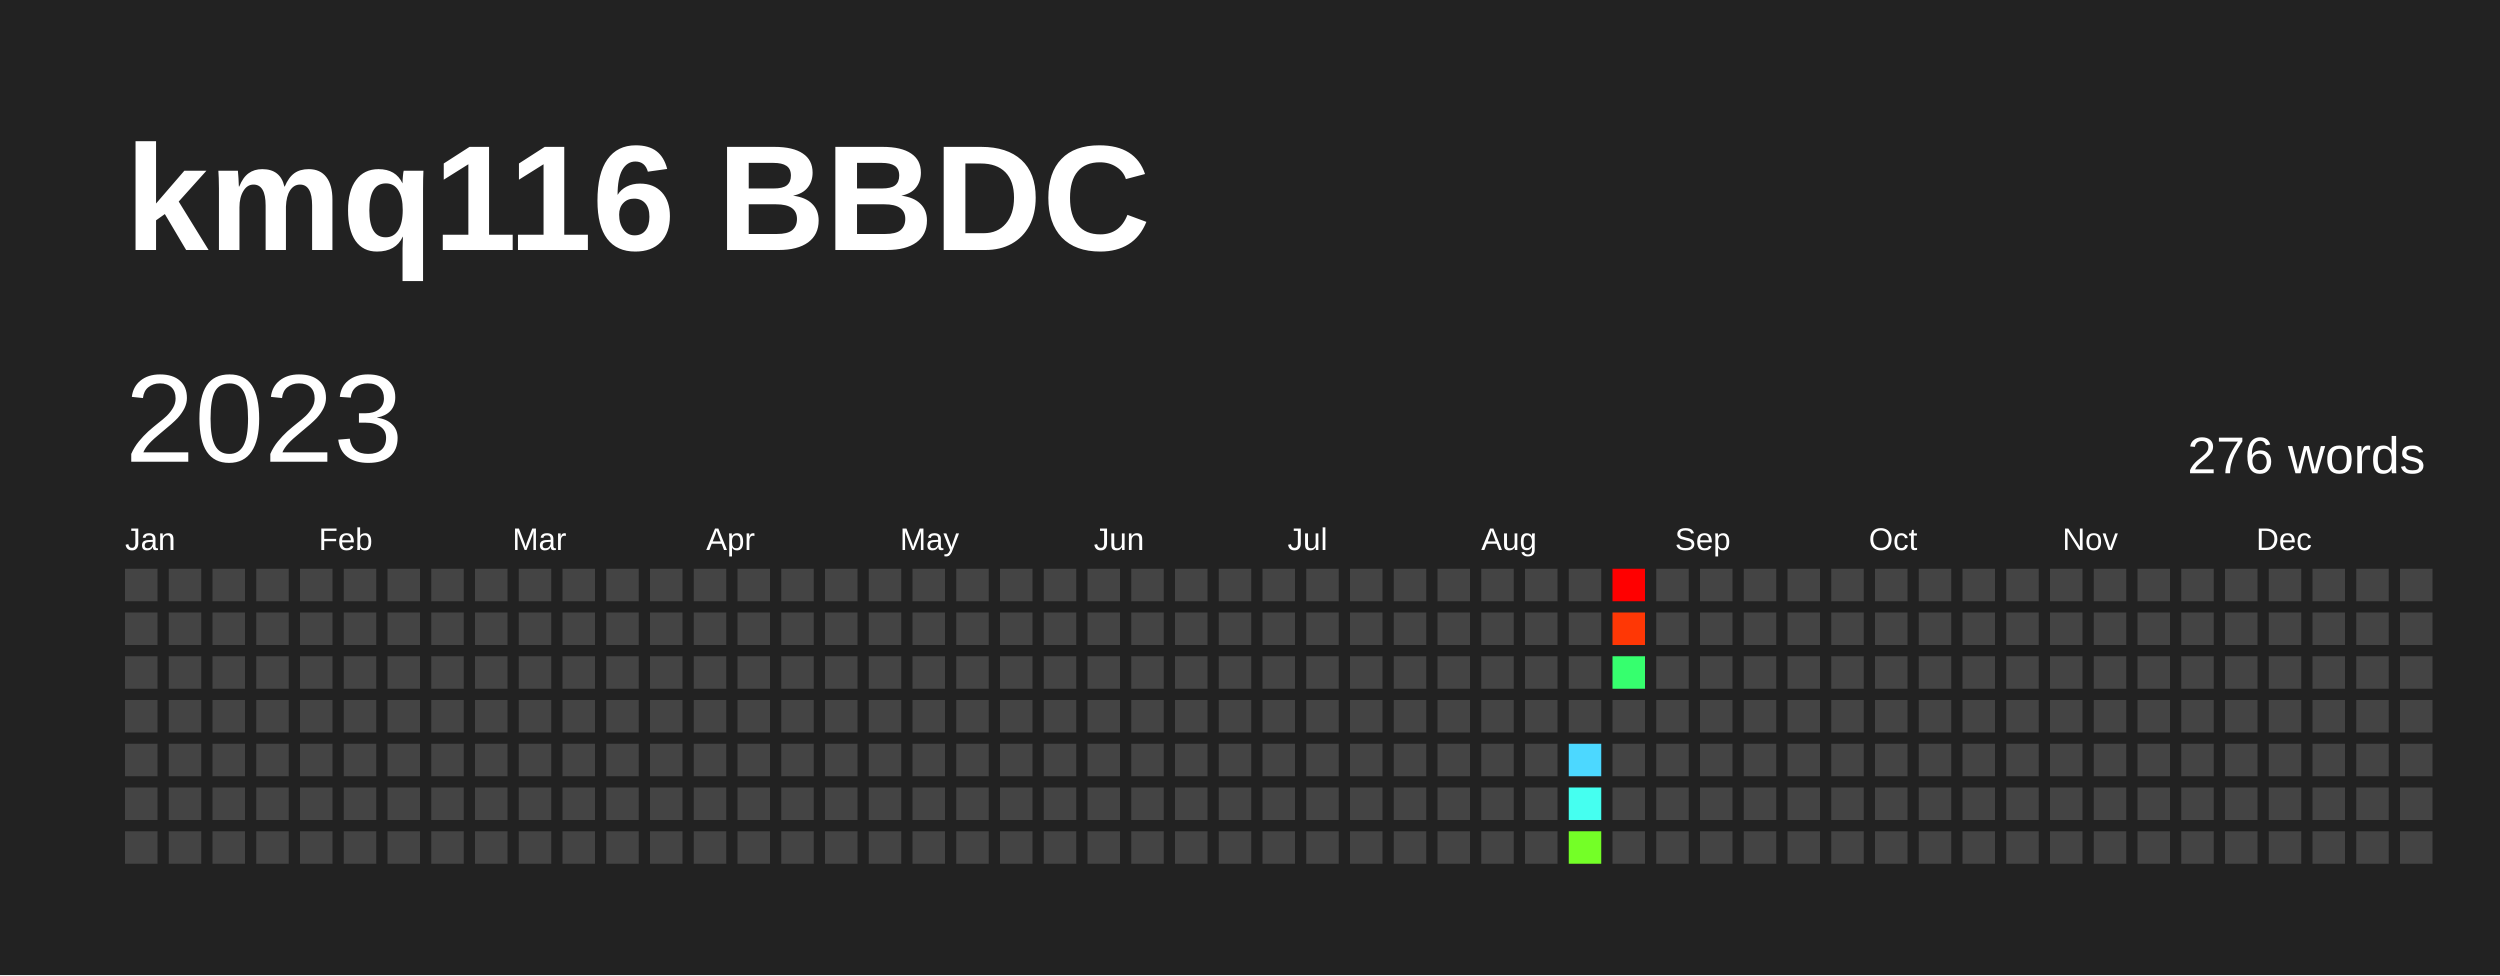
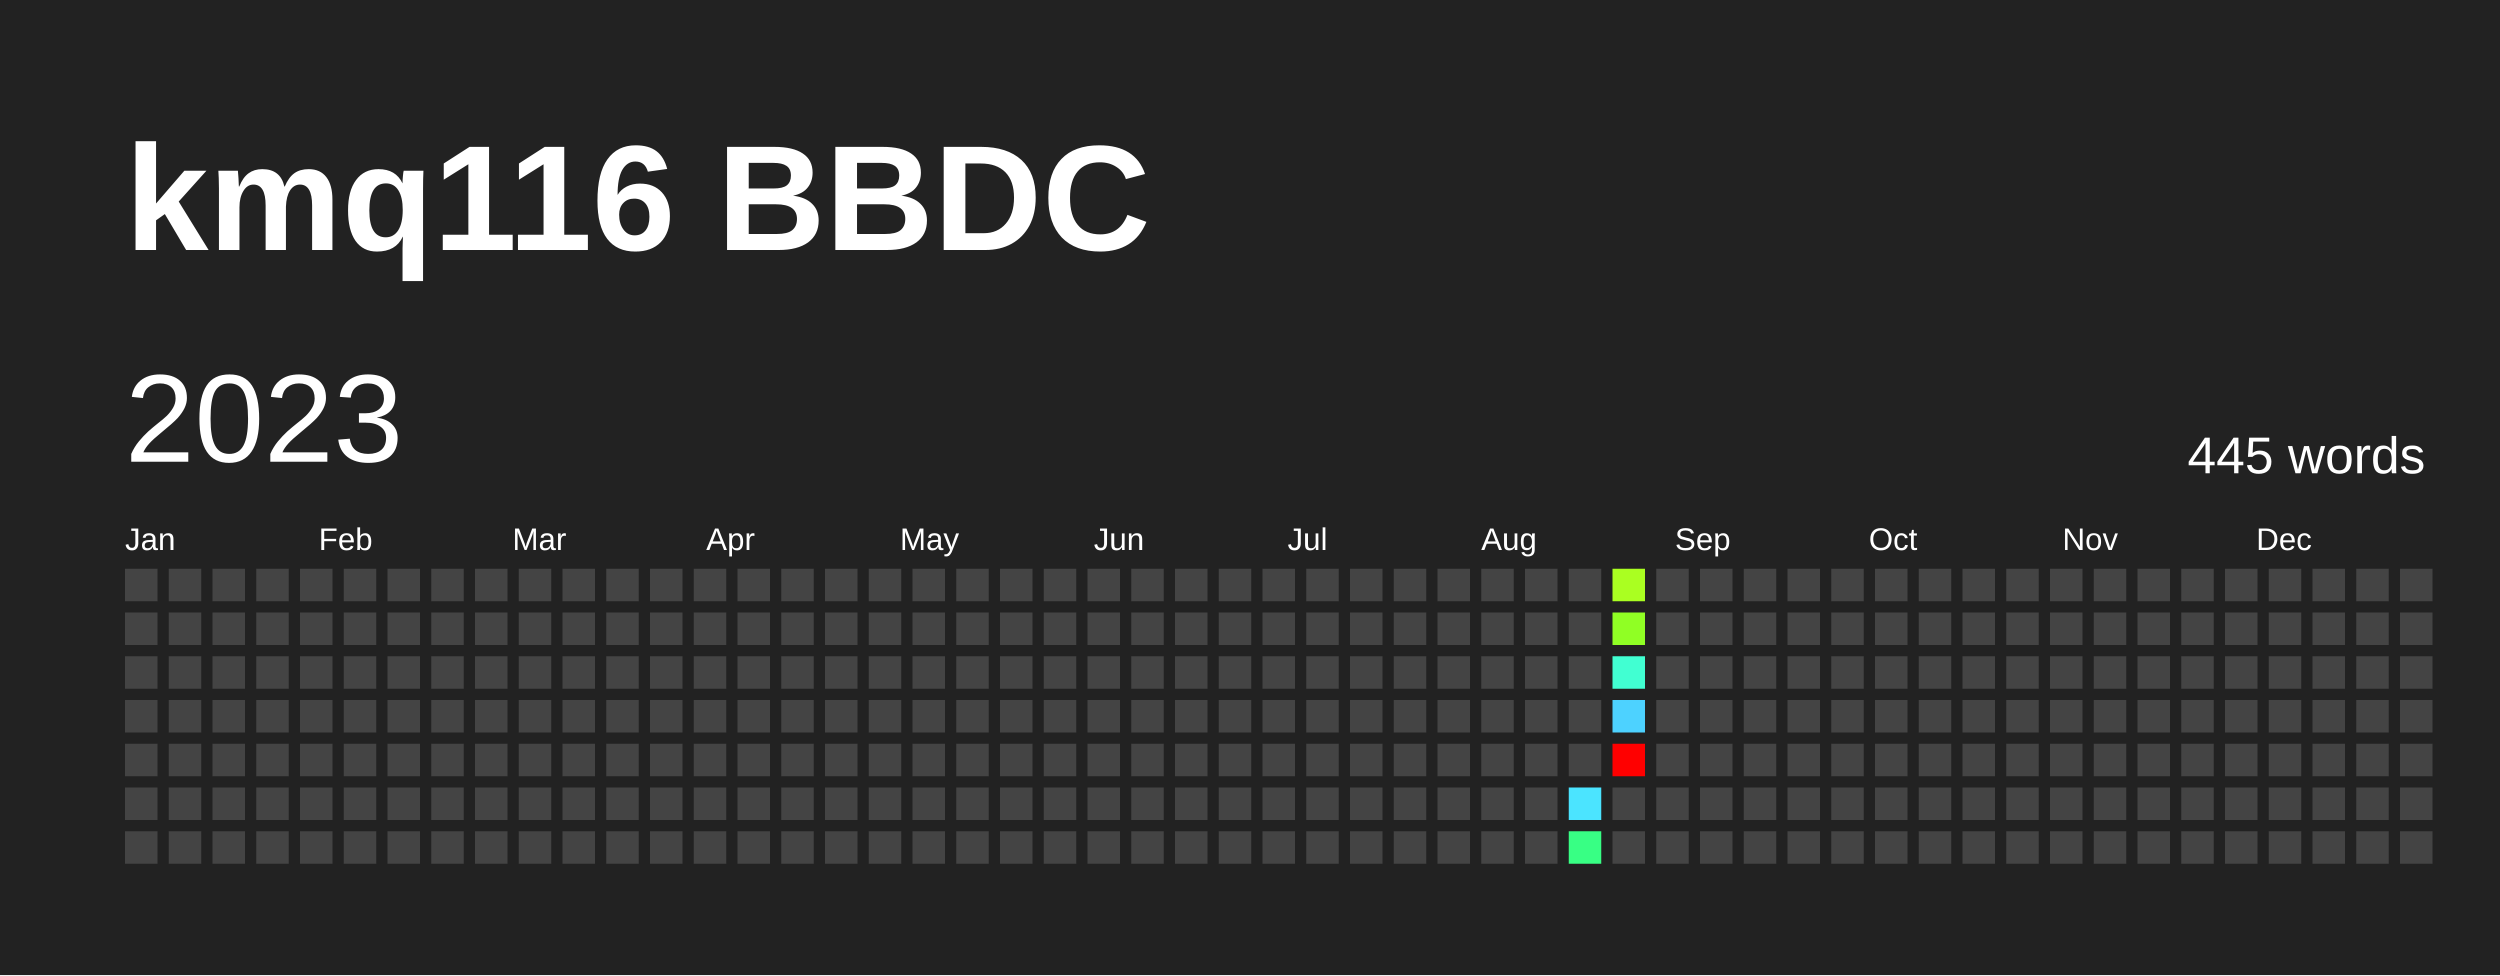
<svg xmlns="http://www.w3.org/2000/svg" baseProfile="full" height="78mm" version="1.1" viewBox="0,0,200,78" width="200mm">
  <defs />
  <rect fill="#222222" height="78" width="200" x="0" y="0" />
  <text fill="#FFFFFF" style="font-size:12px; font-family:Arial; font-weight:bold;" x="10" y="20">kmq116 BBDC</text>
  <text dominant-baseline="hanging" fill="#FFFFFF" style="font-size:10.0px; font-family:Arial;" x="10" y="30">2023</text>
-   <text dominant-baseline="hanging" fill="#FFFFFF" style="font-size:4.125px; font-family:Arial;" x="175" y="35">276 words</text>
+   <text dominant-baseline="hanging" fill="#FFFFFF" style="font-size:4.125px; font-family:Arial;" x="175" y="35">445 words</text>
  <text fill="#FFFFFF" style="font-size:2.5px; font-family:Arial" x="10.0" y="44">Jan</text>
  <text fill="#FFFFFF" style="font-size:2.5px; font-family:Arial" x="25.5" y="44">Feb</text>
  <text fill="#FFFFFF" style="font-size:2.5px; font-family:Arial" x="41.0" y="44">Mar</text>
  <text fill="#FFFFFF" style="font-size:2.5px; font-family:Arial" x="56.5" y="44">Apr</text>
  <text fill="#FFFFFF" style="font-size:2.5px; font-family:Arial" x="72.0" y="44">May</text>
  <text fill="#FFFFFF" style="font-size:2.5px; font-family:Arial" x="87.5" y="44">Jun</text>
  <text fill="#FFFFFF" style="font-size:2.5px; font-family:Arial" x="103.0" y="44">Jul</text>
  <text fill="#FFFFFF" style="font-size:2.5px; font-family:Arial" x="118.5" y="44">Aug</text>
  <text fill="#FFFFFF" style="font-size:2.5px; font-family:Arial" x="134.0" y="44">Sep</text>
  <text fill="#FFFFFF" style="font-size:2.5px; font-family:Arial" x="149.5" y="44">Oct</text>
  <text fill="#FFFFFF" style="font-size:2.5px; font-family:Arial" x="165.0" y="44">Nov</text>
  <text fill="#FFFFFF" style="font-size:2.5px; font-family:Arial" x="180.5" y="44">Dec</text>
  <rect fill="#444444" height="2.6" width="2.6" x="10.0" y="45.5" />
  <rect fill="#444444" height="2.6" width="2.6" x="10.0" y="49.0" />
  <rect fill="#444444" height="2.6" width="2.6" x="10.0" y="52.5" />
  <rect fill="#444444" height="2.6" width="2.6" x="10.0" y="56.0" />
  <rect fill="#444444" height="2.6" width="2.6" x="10.0" y="59.5" />
  <rect fill="#444444" height="2.6" width="2.6" x="10.0" y="63.0" />
  <rect fill="#444444" height="2.6" width="2.6" x="10.0" y="66.5" />
  <rect fill="#444444" height="2.6" width="2.6" x="13.5" y="45.5" />
  <rect fill="#444444" height="2.6" width="2.6" x="13.5" y="49.0" />
  <rect fill="#444444" height="2.6" width="2.6" x="13.5" y="52.5" />
  <rect fill="#444444" height="2.6" width="2.6" x="13.5" y="56.0" />
  <rect fill="#444444" height="2.6" width="2.6" x="13.5" y="59.5" />
  <rect fill="#444444" height="2.6" width="2.6" x="13.5" y="63.0" />
  <rect fill="#444444" height="2.6" width="2.6" x="13.5" y="66.5" />
  <rect fill="#444444" height="2.6" width="2.6" x="17.0" y="45.5" />
  <rect fill="#444444" height="2.6" width="2.6" x="17.0" y="49.0" />
  <rect fill="#444444" height="2.6" width="2.6" x="17.0" y="52.5" />
  <rect fill="#444444" height="2.6" width="2.6" x="17.0" y="56.0" />
  <rect fill="#444444" height="2.6" width="2.6" x="17.0" y="59.5" />
  <rect fill="#444444" height="2.6" width="2.6" x="17.0" y="63.0" />
  <rect fill="#444444" height="2.6" width="2.6" x="17.0" y="66.5" />
  <rect fill="#444444" height="2.6" width="2.6" x="20.5" y="45.5" />
  <rect fill="#444444" height="2.6" width="2.6" x="20.5" y="49.0" />
  <rect fill="#444444" height="2.6" width="2.6" x="20.5" y="52.5" />
  <rect fill="#444444" height="2.6" width="2.6" x="20.5" y="56.0" />
  <rect fill="#444444" height="2.6" width="2.6" x="20.5" y="59.5" />
  <rect fill="#444444" height="2.6" width="2.6" x="20.5" y="63.0" />
  <rect fill="#444444" height="2.6" width="2.6" x="20.5" y="66.5" />
  <rect fill="#444444" height="2.6" width="2.6" x="24.0" y="45.5" />
  <rect fill="#444444" height="2.6" width="2.6" x="24.0" y="49.0" />
  <rect fill="#444444" height="2.6" width="2.6" x="24.0" y="52.5" />
  <rect fill="#444444" height="2.6" width="2.6" x="24.0" y="56.0" />
  <rect fill="#444444" height="2.6" width="2.6" x="24.0" y="59.5" />
  <rect fill="#444444" height="2.6" width="2.6" x="24.0" y="63.0" />
  <rect fill="#444444" height="2.6" width="2.6" x="24.0" y="66.5" />
  <rect fill="#444444" height="2.6" width="2.6" x="27.5" y="45.5" />
  <rect fill="#444444" height="2.6" width="2.6" x="27.5" y="49.0" />
  <rect fill="#444444" height="2.6" width="2.6" x="27.5" y="52.5" />
  <rect fill="#444444" height="2.6" width="2.6" x="27.5" y="56.0" />
  <rect fill="#444444" height="2.6" width="2.6" x="27.5" y="59.5" />
  <rect fill="#444444" height="2.6" width="2.6" x="27.5" y="63.0" />
  <rect fill="#444444" height="2.6" width="2.6" x="27.5" y="66.5" />
  <rect fill="#444444" height="2.6" width="2.6" x="31.0" y="45.5" />
  <rect fill="#444444" height="2.6" width="2.6" x="31.0" y="49.0" />
  <rect fill="#444444" height="2.6" width="2.6" x="31.0" y="52.5" />
  <rect fill="#444444" height="2.6" width="2.6" x="31.0" y="56.0" />
  <rect fill="#444444" height="2.6" width="2.6" x="31.0" y="59.5" />
  <rect fill="#444444" height="2.6" width="2.6" x="31.0" y="63.0" />
  <rect fill="#444444" height="2.6" width="2.6" x="31.0" y="66.5" />
  <rect fill="#444444" height="2.6" width="2.6" x="34.5" y="45.5" />
  <rect fill="#444444" height="2.6" width="2.6" x="34.5" y="49.0" />
  <rect fill="#444444" height="2.6" width="2.6" x="34.5" y="52.5" />
  <rect fill="#444444" height="2.6" width="2.6" x="34.5" y="56.0" />
  <rect fill="#444444" height="2.6" width="2.6" x="34.5" y="59.5" />
  <rect fill="#444444" height="2.6" width="2.6" x="34.5" y="63.0" />
  <rect fill="#444444" height="2.6" width="2.6" x="34.5" y="66.5" />
  <rect fill="#444444" height="2.6" width="2.6" x="38.0" y="45.5" />
  <rect fill="#444444" height="2.6" width="2.6" x="38.0" y="49.0" />
  <rect fill="#444444" height="2.6" width="2.6" x="38.0" y="52.5" />
  <rect fill="#444444" height="2.6" width="2.6" x="38.0" y="56.0" />
  <rect fill="#444444" height="2.6" width="2.6" x="38.0" y="59.5" />
  <rect fill="#444444" height="2.6" width="2.6" x="38.0" y="63.0" />
  <rect fill="#444444" height="2.6" width="2.6" x="38.0" y="66.5" />
  <rect fill="#444444" height="2.6" width="2.6" x="41.5" y="45.5" />
  <rect fill="#444444" height="2.6" width="2.6" x="41.5" y="49.0" />
  <rect fill="#444444" height="2.6" width="2.6" x="41.5" y="52.5" />
  <rect fill="#444444" height="2.6" width="2.6" x="41.5" y="56.0" />
  <rect fill="#444444" height="2.6" width="2.6" x="41.5" y="59.5" />
  <rect fill="#444444" height="2.6" width="2.6" x="41.5" y="63.0" />
  <rect fill="#444444" height="2.6" width="2.6" x="41.5" y="66.5" />
  <rect fill="#444444" height="2.6" width="2.6" x="45.0" y="45.5" />
  <rect fill="#444444" height="2.6" width="2.6" x="45.0" y="49.0" />
  <rect fill="#444444" height="2.6" width="2.6" x="45.0" y="52.5" />
  <rect fill="#444444" height="2.6" width="2.6" x="45.0" y="56.0" />
  <rect fill="#444444" height="2.6" width="2.6" x="45.0" y="59.5" />
  <rect fill="#444444" height="2.6" width="2.6" x="45.0" y="63.0" />
  <rect fill="#444444" height="2.6" width="2.6" x="45.0" y="66.5" />
  <rect fill="#444444" height="2.6" width="2.6" x="48.5" y="45.5" />
  <rect fill="#444444" height="2.6" width="2.6" x="48.5" y="49.0" />
  <rect fill="#444444" height="2.6" width="2.6" x="48.5" y="52.5" />
  <rect fill="#444444" height="2.6" width="2.6" x="48.5" y="56.0" />
  <rect fill="#444444" height="2.6" width="2.6" x="48.5" y="59.5" />
  <rect fill="#444444" height="2.6" width="2.6" x="48.5" y="63.0" />
  <rect fill="#444444" height="2.6" width="2.6" x="48.5" y="66.5" />
  <rect fill="#444444" height="2.6" width="2.6" x="52.0" y="45.5" />
  <rect fill="#444444" height="2.6" width="2.6" x="52.0" y="49.0" />
  <rect fill="#444444" height="2.6" width="2.6" x="52.0" y="52.5" />
  <rect fill="#444444" height="2.6" width="2.6" x="52.0" y="56.0" />
  <rect fill="#444444" height="2.6" width="2.6" x="52.0" y="59.5" />
  <rect fill="#444444" height="2.6" width="2.6" x="52.0" y="63.0" />
  <rect fill="#444444" height="2.6" width="2.6" x="52.0" y="66.5" />
  <rect fill="#444444" height="2.6" width="2.6" x="55.5" y="45.5" />
  <rect fill="#444444" height="2.6" width="2.6" x="55.5" y="49.0" />
  <rect fill="#444444" height="2.6" width="2.6" x="55.5" y="52.5" />
  <rect fill="#444444" height="2.6" width="2.6" x="55.5" y="56.0" />
  <rect fill="#444444" height="2.6" width="2.6" x="55.5" y="59.5" />
  <rect fill="#444444" height="2.6" width="2.6" x="55.5" y="63.0" />
  <rect fill="#444444" height="2.6" width="2.6" x="55.5" y="66.5" />
  <rect fill="#444444" height="2.6" width="2.6" x="59.0" y="45.5" />
  <rect fill="#444444" height="2.6" width="2.6" x="59.0" y="49.0" />
  <rect fill="#444444" height="2.6" width="2.6" x="59.0" y="52.5" />
  <rect fill="#444444" height="2.6" width="2.6" x="59.0" y="56.0" />
  <rect fill="#444444" height="2.6" width="2.6" x="59.0" y="59.5" />
  <rect fill="#444444" height="2.6" width="2.6" x="59.0" y="63.0" />
  <rect fill="#444444" height="2.6" width="2.6" x="59.0" y="66.5" />
  <rect fill="#444444" height="2.6" width="2.6" x="62.5" y="45.5" />
  <rect fill="#444444" height="2.6" width="2.6" x="62.5" y="49.0" />
  <rect fill="#444444" height="2.6" width="2.6" x="62.5" y="52.5" />
  <rect fill="#444444" height="2.6" width="2.6" x="62.5" y="56.0" />
  <rect fill="#444444" height="2.6" width="2.6" x="62.5" y="59.5" />
  <rect fill="#444444" height="2.6" width="2.6" x="62.5" y="63.0" />
  <rect fill="#444444" height="2.6" width="2.6" x="62.5" y="66.5" />
  <rect fill="#444444" height="2.6" width="2.6" x="66.0" y="45.5" />
  <rect fill="#444444" height="2.6" width="2.6" x="66.0" y="49.0" />
  <rect fill="#444444" height="2.6" width="2.6" x="66.0" y="52.5" />
  <rect fill="#444444" height="2.6" width="2.6" x="66.0" y="56.0" />
  <rect fill="#444444" height="2.6" width="2.6" x="66.0" y="59.5" />
  <rect fill="#444444" height="2.6" width="2.6" x="66.0" y="63.0" />
  <rect fill="#444444" height="2.6" width="2.6" x="66.0" y="66.5" />
  <rect fill="#444444" height="2.6" width="2.6" x="69.5" y="45.5" />
  <rect fill="#444444" height="2.6" width="2.6" x="69.5" y="49.0" />
  <rect fill="#444444" height="2.6" width="2.6" x="69.5" y="52.5" />
  <rect fill="#444444" height="2.6" width="2.6" x="69.5" y="56.0" />
  <rect fill="#444444" height="2.6" width="2.6" x="69.5" y="59.5" />
  <rect fill="#444444" height="2.6" width="2.6" x="69.5" y="63.0" />
  <rect fill="#444444" height="2.6" width="2.6" x="69.5" y="66.5" />
  <rect fill="#444444" height="2.6" width="2.6" x="73.0" y="45.5" />
  <rect fill="#444444" height="2.6" width="2.6" x="73.0" y="49.0" />
  <rect fill="#444444" height="2.6" width="2.6" x="73.0" y="52.5" />
  <rect fill="#444444" height="2.6" width="2.6" x="73.0" y="56.0" />
  <rect fill="#444444" height="2.6" width="2.6" x="73.0" y="59.5" />
  <rect fill="#444444" height="2.6" width="2.6" x="73.0" y="63.0" />
  <rect fill="#444444" height="2.6" width="2.6" x="73.0" y="66.5" />
  <rect fill="#444444" height="2.6" width="2.6" x="76.5" y="45.5" />
  <rect fill="#444444" height="2.6" width="2.6" x="76.5" y="49.0" />
  <rect fill="#444444" height="2.6" width="2.6" x="76.5" y="52.5" />
  <rect fill="#444444" height="2.6" width="2.6" x="76.5" y="56.0" />
  <rect fill="#444444" height="2.6" width="2.6" x="76.5" y="59.5" />
  <rect fill="#444444" height="2.6" width="2.6" x="76.5" y="63.0" />
  <rect fill="#444444" height="2.6" width="2.6" x="76.5" y="66.5" />
  <rect fill="#444444" height="2.6" width="2.6" x="80.0" y="45.5" />
  <rect fill="#444444" height="2.6" width="2.6" x="80.0" y="49.0" />
  <rect fill="#444444" height="2.6" width="2.6" x="80.0" y="52.5" />
  <rect fill="#444444" height="2.6" width="2.6" x="80.0" y="56.0" />
  <rect fill="#444444" height="2.6" width="2.6" x="80.0" y="59.5" />
  <rect fill="#444444" height="2.6" width="2.6" x="80.0" y="63.0" />
  <rect fill="#444444" height="2.6" width="2.6" x="80.0" y="66.5" />
  <rect fill="#444444" height="2.6" width="2.6" x="83.5" y="45.5" />
  <rect fill="#444444" height="2.6" width="2.6" x="83.5" y="49.0" />
  <rect fill="#444444" height="2.6" width="2.6" x="83.5" y="52.5" />
  <rect fill="#444444" height="2.6" width="2.6" x="83.5" y="56.0" />
  <rect fill="#444444" height="2.6" width="2.6" x="83.5" y="59.5" />
  <rect fill="#444444" height="2.6" width="2.6" x="83.5" y="63.0" />
  <rect fill="#444444" height="2.6" width="2.6" x="83.5" y="66.5" />
  <rect fill="#444444" height="2.6" width="2.6" x="87.0" y="45.5" />
  <rect fill="#444444" height="2.6" width="2.6" x="87.0" y="49.0" />
  <rect fill="#444444" height="2.6" width="2.6" x="87.0" y="52.5" />
  <rect fill="#444444" height="2.6" width="2.6" x="87.0" y="56.0" />
  <rect fill="#444444" height="2.6" width="2.6" x="87.0" y="59.5" />
  <rect fill="#444444" height="2.6" width="2.6" x="87.0" y="63.0" />
  <rect fill="#444444" height="2.6" width="2.6" x="87.0" y="66.5" />
  <rect fill="#444444" height="2.6" width="2.6" x="90.5" y="45.5" />
  <rect fill="#444444" height="2.6" width="2.6" x="90.5" y="49.0" />
  <rect fill="#444444" height="2.6" width="2.6" x="90.5" y="52.5" />
  <rect fill="#444444" height="2.6" width="2.6" x="90.5" y="56.0" />
  <rect fill="#444444" height="2.6" width="2.6" x="90.5" y="59.5" />
  <rect fill="#444444" height="2.6" width="2.6" x="90.5" y="63.0" />
  <rect fill="#444444" height="2.6" width="2.6" x="90.5" y="66.5" />
  <rect fill="#444444" height="2.6" width="2.6" x="94.0" y="45.5" />
  <rect fill="#444444" height="2.6" width="2.6" x="94.0" y="49.0" />
  <rect fill="#444444" height="2.6" width="2.6" x="94.0" y="52.5" />
  <rect fill="#444444" height="2.6" width="2.6" x="94.0" y="56.0" />
  <rect fill="#444444" height="2.6" width="2.6" x="94.0" y="59.5" />
  <rect fill="#444444" height="2.6" width="2.6" x="94.0" y="63.0" />
  <rect fill="#444444" height="2.6" width="2.6" x="94.0" y="66.5" />
  <rect fill="#444444" height="2.6" width="2.6" x="97.5" y="45.5" />
  <rect fill="#444444" height="2.6" width="2.6" x="97.5" y="49.0" />
  <rect fill="#444444" height="2.6" width="2.6" x="97.5" y="52.5" />
  <rect fill="#444444" height="2.6" width="2.6" x="97.5" y="56.0" />
  <rect fill="#444444" height="2.6" width="2.6" x="97.5" y="59.5" />
  <rect fill="#444444" height="2.6" width="2.6" x="97.5" y="63.0" />
  <rect fill="#444444" height="2.6" width="2.6" x="97.5" y="66.5" />
  <rect fill="#444444" height="2.6" width="2.6" x="101.0" y="45.5" />
  <rect fill="#444444" height="2.6" width="2.6" x="101.0" y="49.0" />
  <rect fill="#444444" height="2.6" width="2.6" x="101.0" y="52.5" />
  <rect fill="#444444" height="2.6" width="2.6" x="101.0" y="56.0" />
  <rect fill="#444444" height="2.6" width="2.6" x="101.0" y="59.5" />
  <rect fill="#444444" height="2.6" width="2.6" x="101.0" y="63.0" />
  <rect fill="#444444" height="2.6" width="2.6" x="101.0" y="66.5" />
  <rect fill="#444444" height="2.6" width="2.6" x="104.5" y="45.5" />
  <rect fill="#444444" height="2.6" width="2.6" x="104.5" y="49.0" />
  <rect fill="#444444" height="2.6" width="2.6" x="104.5" y="52.5" />
  <rect fill="#444444" height="2.6" width="2.6" x="104.5" y="56.0" />
  <rect fill="#444444" height="2.6" width="2.6" x="104.5" y="59.5" />
  <rect fill="#444444" height="2.6" width="2.6" x="104.5" y="63.0" />
  <rect fill="#444444" height="2.6" width="2.6" x="104.5" y="66.5" />
  <rect fill="#444444" height="2.6" width="2.6" x="108.0" y="45.5" />
  <rect fill="#444444" height="2.6" width="2.6" x="108.0" y="49.0" />
  <rect fill="#444444" height="2.6" width="2.6" x="108.0" y="52.5" />
  <rect fill="#444444" height="2.6" width="2.6" x="108.0" y="56.0" />
  <rect fill="#444444" height="2.6" width="2.6" x="108.0" y="59.5" />
  <rect fill="#444444" height="2.6" width="2.6" x="108.0" y="63.0" />
  <rect fill="#444444" height="2.6" width="2.6" x="108.0" y="66.5" />
  <rect fill="#444444" height="2.6" width="2.6" x="111.5" y="45.5" />
  <rect fill="#444444" height="2.6" width="2.6" x="111.5" y="49.0" />
  <rect fill="#444444" height="2.6" width="2.6" x="111.5" y="52.5" />
  <rect fill="#444444" height="2.6" width="2.6" x="111.5" y="56.0" />
  <rect fill="#444444" height="2.6" width="2.6" x="111.5" y="59.5" />
  <rect fill="#444444" height="2.6" width="2.6" x="111.5" y="63.0" />
  <rect fill="#444444" height="2.6" width="2.6" x="111.5" y="66.5" />
  <rect fill="#444444" height="2.6" width="2.6" x="115.0" y="45.5" />
  <rect fill="#444444" height="2.6" width="2.6" x="115.0" y="49.0" />
  <rect fill="#444444" height="2.6" width="2.6" x="115.0" y="52.5" />
  <rect fill="#444444" height="2.6" width="2.6" x="115.0" y="56.0" />
  <rect fill="#444444" height="2.6" width="2.6" x="115.0" y="59.5" />
  <rect fill="#444444" height="2.6" width="2.6" x="115.0" y="63.0" />
  <rect fill="#444444" height="2.6" width="2.6" x="115.0" y="66.5" />
  <rect fill="#444444" height="2.6" width="2.6" x="118.5" y="45.5" />
  <rect fill="#444444" height="2.6" width="2.6" x="118.5" y="49.0" />
  <rect fill="#444444" height="2.6" width="2.6" x="118.5" y="52.5" />
  <rect fill="#444444" height="2.6" width="2.6" x="118.5" y="56.0" />
  <rect fill="#444444" height="2.6" width="2.6" x="118.5" y="59.5" />
  <rect fill="#444444" height="2.6" width="2.6" x="118.5" y="63.0" />
  <rect fill="#444444" height="2.6" width="2.6" x="118.5" y="66.5" />
  <rect fill="#444444" height="2.6" width="2.6" x="122.0" y="45.5" />
  <rect fill="#444444" height="2.6" width="2.6" x="122.0" y="49.0" />
  <rect fill="#444444" height="2.6" width="2.6" x="122.0" y="52.5" />
  <rect fill="#444444" height="2.6" width="2.6" x="122.0" y="56.0" />
  <rect fill="#444444" height="2.6" width="2.6" x="122.0" y="59.5" />
  <rect fill="#444444" height="2.6" width="2.6" x="122.0" y="63.0" />
  <rect fill="#444444" height="2.6" width="2.6" x="122.0" y="66.5" />
  <rect fill="#444444" height="2.6" width="2.6" x="125.5" y="45.5" />
  <rect fill="#444444" height="2.6" width="2.6" x="125.5" y="49.0" />
  <rect fill="#444444" height="2.6" width="2.6" x="125.5" y="52.5" />
  <rect fill="#444444" height="2.6" width="2.6" x="125.5" y="56.0" />
-   <rect fill="#4cd8ff" height="2.6" width="2.6" x="125.5" y="59.5" />
-   <rect fill="#45fff0" height="2.6" width="2.6" x="125.5" y="63.0" />
-   <rect fill="#74ff27" height="2.6" width="2.6" x="125.5" y="66.5" />
-   <rect fill="red" height="2.6" width="2.6" x="129.0" y="45.5" />
-   <rect fill="#ff3705" height="2.6" width="2.6" x="129.0" y="49.0" />
-   <rect fill="#36ff6e" height="2.6" width="2.6" x="129.0" y="52.5" />
-   <rect fill="#444444" height="2.6" width="2.6" x="129.0" y="56.0" />
-   <rect fill="#444444" height="2.6" width="2.6" x="129.0" y="59.5" />
+   <rect fill="#444444" height="2.6" width="2.6" x="125.5" y="59.5" />
+   <rect fill="#4be4ff" height="2.6" width="2.6" x="125.5" y="63.0" />
+   <rect fill="#38ff84" height="2.6" width="2.6" x="125.5" y="66.5" />
+   <rect fill="#aaff21" height="2.6" width="2.6" x="129.0" y="45.5" />
+   <rect fill="#90ff24" height="2.6" width="2.6" x="129.0" y="49.0" />
+   <rect fill="#41ffd2" height="2.6" width="2.6" x="129.0" y="52.5" />
+   <rect fill="#4dd2ff" height="2.6" width="2.6" x="129.0" y="56.0" />
+   <rect fill="red" height="2.6" width="2.6" x="129.0" y="59.5" />
  <rect fill="#444444" height="2.6" width="2.6" x="129.0" y="63.0" />
  <rect fill="#444444" height="2.6" width="2.6" x="129.0" y="66.5" />
  <rect fill="#444444" height="2.6" width="2.6" x="132.5" y="45.5" />
  <rect fill="#444444" height="2.6" width="2.6" x="132.5" y="49.0" />
  <rect fill="#444444" height="2.6" width="2.6" x="132.5" y="52.5" />
  <rect fill="#444444" height="2.6" width="2.6" x="132.5" y="56.0" />
  <rect fill="#444444" height="2.6" width="2.6" x="132.5" y="59.5" />
  <rect fill="#444444" height="2.6" width="2.6" x="132.5" y="63.0" />
  <rect fill="#444444" height="2.6" width="2.6" x="132.5" y="66.5" />
  <rect fill="#444444" height="2.6" width="2.6" x="136.0" y="45.5" />
  <rect fill="#444444" height="2.6" width="2.6" x="136.0" y="49.0" />
  <rect fill="#444444" height="2.6" width="2.6" x="136.0" y="52.5" />
  <rect fill="#444444" height="2.6" width="2.6" x="136.0" y="56.0" />
  <rect fill="#444444" height="2.6" width="2.6" x="136.0" y="59.5" />
  <rect fill="#444444" height="2.6" width="2.6" x="136.0" y="63.0" />
  <rect fill="#444444" height="2.6" width="2.6" x="136.0" y="66.5" />
  <rect fill="#444444" height="2.6" width="2.6" x="139.5" y="45.5" />
  <rect fill="#444444" height="2.6" width="2.6" x="139.5" y="49.0" />
  <rect fill="#444444" height="2.6" width="2.6" x="139.5" y="52.5" />
  <rect fill="#444444" height="2.6" width="2.6" x="139.5" y="56.0" />
  <rect fill="#444444" height="2.6" width="2.6" x="139.5" y="59.5" />
  <rect fill="#444444" height="2.6" width="2.6" x="139.5" y="63.0" />
  <rect fill="#444444" height="2.6" width="2.6" x="139.5" y="66.5" />
  <rect fill="#444444" height="2.6" width="2.6" x="143.0" y="45.5" />
  <rect fill="#444444" height="2.6" width="2.6" x="143.0" y="49.0" />
  <rect fill="#444444" height="2.6" width="2.6" x="143.0" y="52.5" />
  <rect fill="#444444" height="2.6" width="2.6" x="143.0" y="56.0" />
  <rect fill="#444444" height="2.6" width="2.6" x="143.0" y="59.5" />
  <rect fill="#444444" height="2.6" width="2.6" x="143.0" y="63.0" />
  <rect fill="#444444" height="2.6" width="2.6" x="143.0" y="66.5" />
  <rect fill="#444444" height="2.6" width="2.6" x="146.5" y="45.5" />
  <rect fill="#444444" height="2.6" width="2.6" x="146.5" y="49.0" />
  <rect fill="#444444" height="2.6" width="2.6" x="146.5" y="52.5" />
  <rect fill="#444444" height="2.6" width="2.6" x="146.5" y="56.0" />
  <rect fill="#444444" height="2.6" width="2.6" x="146.5" y="59.5" />
  <rect fill="#444444" height="2.6" width="2.6" x="146.5" y="63.0" />
  <rect fill="#444444" height="2.6" width="2.6" x="146.5" y="66.5" />
  <rect fill="#444444" height="2.6" width="2.6" x="150.0" y="45.5" />
  <rect fill="#444444" height="2.6" width="2.6" x="150.0" y="49.0" />
  <rect fill="#444444" height="2.6" width="2.6" x="150.0" y="52.5" />
  <rect fill="#444444" height="2.6" width="2.6" x="150.0" y="56.0" />
  <rect fill="#444444" height="2.6" width="2.6" x="150.0" y="59.5" />
  <rect fill="#444444" height="2.6" width="2.6" x="150.0" y="63.0" />
  <rect fill="#444444" height="2.6" width="2.6" x="150.0" y="66.5" />
  <rect fill="#444444" height="2.6" width="2.6" x="153.5" y="45.5" />
  <rect fill="#444444" height="2.6" width="2.6" x="153.5" y="49.0" />
  <rect fill="#444444" height="2.6" width="2.6" x="153.5" y="52.5" />
  <rect fill="#444444" height="2.6" width="2.6" x="153.5" y="56.0" />
  <rect fill="#444444" height="2.6" width="2.6" x="153.5" y="59.5" />
  <rect fill="#444444" height="2.6" width="2.6" x="153.5" y="63.0" />
  <rect fill="#444444" height="2.6" width="2.6" x="153.5" y="66.5" />
  <rect fill="#444444" height="2.6" width="2.6" x="157.0" y="45.5" />
  <rect fill="#444444" height="2.6" width="2.6" x="157.0" y="49.0" />
  <rect fill="#444444" height="2.6" width="2.6" x="157.0" y="52.5" />
  <rect fill="#444444" height="2.6" width="2.6" x="157.0" y="56.0" />
  <rect fill="#444444" height="2.6" width="2.6" x="157.0" y="59.5" />
  <rect fill="#444444" height="2.6" width="2.6" x="157.0" y="63.0" />
  <rect fill="#444444" height="2.6" width="2.6" x="157.0" y="66.5" />
  <rect fill="#444444" height="2.6" width="2.6" x="160.5" y="45.5" />
  <rect fill="#444444" height="2.6" width="2.6" x="160.5" y="49.0" />
  <rect fill="#444444" height="2.6" width="2.6" x="160.5" y="52.5" />
  <rect fill="#444444" height="2.6" width="2.6" x="160.5" y="56.0" />
  <rect fill="#444444" height="2.6" width="2.6" x="160.5" y="59.5" />
  <rect fill="#444444" height="2.6" width="2.6" x="160.5" y="63.0" />
  <rect fill="#444444" height="2.6" width="2.6" x="160.5" y="66.5" />
  <rect fill="#444444" height="2.6" width="2.6" x="164.0" y="45.5" />
  <rect fill="#444444" height="2.6" width="2.6" x="164.0" y="49.0" />
  <rect fill="#444444" height="2.6" width="2.6" x="164.0" y="52.5" />
  <rect fill="#444444" height="2.6" width="2.6" x="164.0" y="56.0" />
  <rect fill="#444444" height="2.6" width="2.6" x="164.0" y="59.5" />
  <rect fill="#444444" height="2.6" width="2.6" x="164.0" y="63.0" />
  <rect fill="#444444" height="2.6" width="2.6" x="164.0" y="66.5" />
  <rect fill="#444444" height="2.6" width="2.6" x="167.5" y="45.5" />
  <rect fill="#444444" height="2.6" width="2.6" x="167.5" y="49.0" />
  <rect fill="#444444" height="2.6" width="2.6" x="167.5" y="52.5" />
  <rect fill="#444444" height="2.6" width="2.6" x="167.5" y="56.0" />
  <rect fill="#444444" height="2.6" width="2.6" x="167.5" y="59.5" />
  <rect fill="#444444" height="2.6" width="2.6" x="167.5" y="63.0" />
  <rect fill="#444444" height="2.6" width="2.6" x="167.5" y="66.5" />
  <rect fill="#444444" height="2.6" width="2.6" x="171.0" y="45.5" />
  <rect fill="#444444" height="2.6" width="2.6" x="171.0" y="49.0" />
  <rect fill="#444444" height="2.6" width="2.6" x="171.0" y="52.5" />
  <rect fill="#444444" height="2.6" width="2.6" x="171.0" y="56.0" />
  <rect fill="#444444" height="2.6" width="2.6" x="171.0" y="59.5" />
  <rect fill="#444444" height="2.6" width="2.6" x="171.0" y="63.0" />
  <rect fill="#444444" height="2.6" width="2.6" x="171.0" y="66.5" />
  <rect fill="#444444" height="2.6" width="2.6" x="174.5" y="45.5" />
  <rect fill="#444444" height="2.6" width="2.6" x="174.5" y="49.0" />
  <rect fill="#444444" height="2.6" width="2.6" x="174.5" y="52.5" />
  <rect fill="#444444" height="2.6" width="2.6" x="174.5" y="56.0" />
  <rect fill="#444444" height="2.6" width="2.6" x="174.5" y="59.5" />
  <rect fill="#444444" height="2.6" width="2.6" x="174.5" y="63.0" />
  <rect fill="#444444" height="2.6" width="2.6" x="174.5" y="66.5" />
  <rect fill="#444444" height="2.6" width="2.6" x="178.0" y="45.5" />
  <rect fill="#444444" height="2.6" width="2.6" x="178.0" y="49.0" />
  <rect fill="#444444" height="2.6" width="2.6" x="178.0" y="52.5" />
  <rect fill="#444444" height="2.6" width="2.6" x="178.0" y="56.0" />
  <rect fill="#444444" height="2.6" width="2.6" x="178.0" y="59.5" />
  <rect fill="#444444" height="2.6" width="2.6" x="178.0" y="63.0" />
  <rect fill="#444444" height="2.6" width="2.6" x="178.0" y="66.5" />
  <rect fill="#444444" height="2.6" width="2.6" x="181.5" y="45.5" />
  <rect fill="#444444" height="2.6" width="2.6" x="181.5" y="49.0" />
  <rect fill="#444444" height="2.6" width="2.6" x="181.5" y="52.5" />
  <rect fill="#444444" height="2.6" width="2.6" x="181.5" y="56.0" />
  <rect fill="#444444" height="2.6" width="2.6" x="181.5" y="59.5" />
  <rect fill="#444444" height="2.6" width="2.6" x="181.5" y="63.0" />
  <rect fill="#444444" height="2.6" width="2.6" x="181.5" y="66.5" />
  <rect fill="#444444" height="2.6" width="2.6" x="185.0" y="45.5" />
  <rect fill="#444444" height="2.6" width="2.6" x="185.0" y="49.0" />
  <rect fill="#444444" height="2.6" width="2.6" x="185.0" y="52.5" />
  <rect fill="#444444" height="2.6" width="2.6" x="185.0" y="56.0" />
  <rect fill="#444444" height="2.6" width="2.6" x="185.0" y="59.5" />
  <rect fill="#444444" height="2.6" width="2.6" x="185.0" y="63.0" />
  <rect fill="#444444" height="2.6" width="2.6" x="185.0" y="66.5" />
  <rect fill="#444444" height="2.6" width="2.6" x="188.5" y="45.5" />
  <rect fill="#444444" height="2.6" width="2.6" x="188.5" y="49.0" />
  <rect fill="#444444" height="2.6" width="2.6" x="188.5" y="52.5" />
  <rect fill="#444444" height="2.6" width="2.6" x="188.5" y="56.0" />
  <rect fill="#444444" height="2.6" width="2.6" x="188.5" y="59.5" />
  <rect fill="#444444" height="2.6" width="2.6" x="188.5" y="63.0" />
  <rect fill="#444444" height="2.6" width="2.6" x="188.5" y="66.5" />
  <rect fill="#444444" height="2.6" width="2.6" x="192.0" y="45.5" />
  <rect fill="#444444" height="2.6" width="2.6" x="192.0" y="49.0" />
  <rect fill="#444444" height="2.6" width="2.6" x="192.0" y="52.5" />
  <rect fill="#444444" height="2.6" width="2.6" x="192.0" y="56.0" />
  <rect fill="#444444" height="2.6" width="2.6" x="192.0" y="59.5" />
  <rect fill="#444444" height="2.6" width="2.6" x="192.0" y="63.0" />
  <rect fill="#444444" height="2.6" width="2.6" x="192.0" y="66.5" />
</svg>
